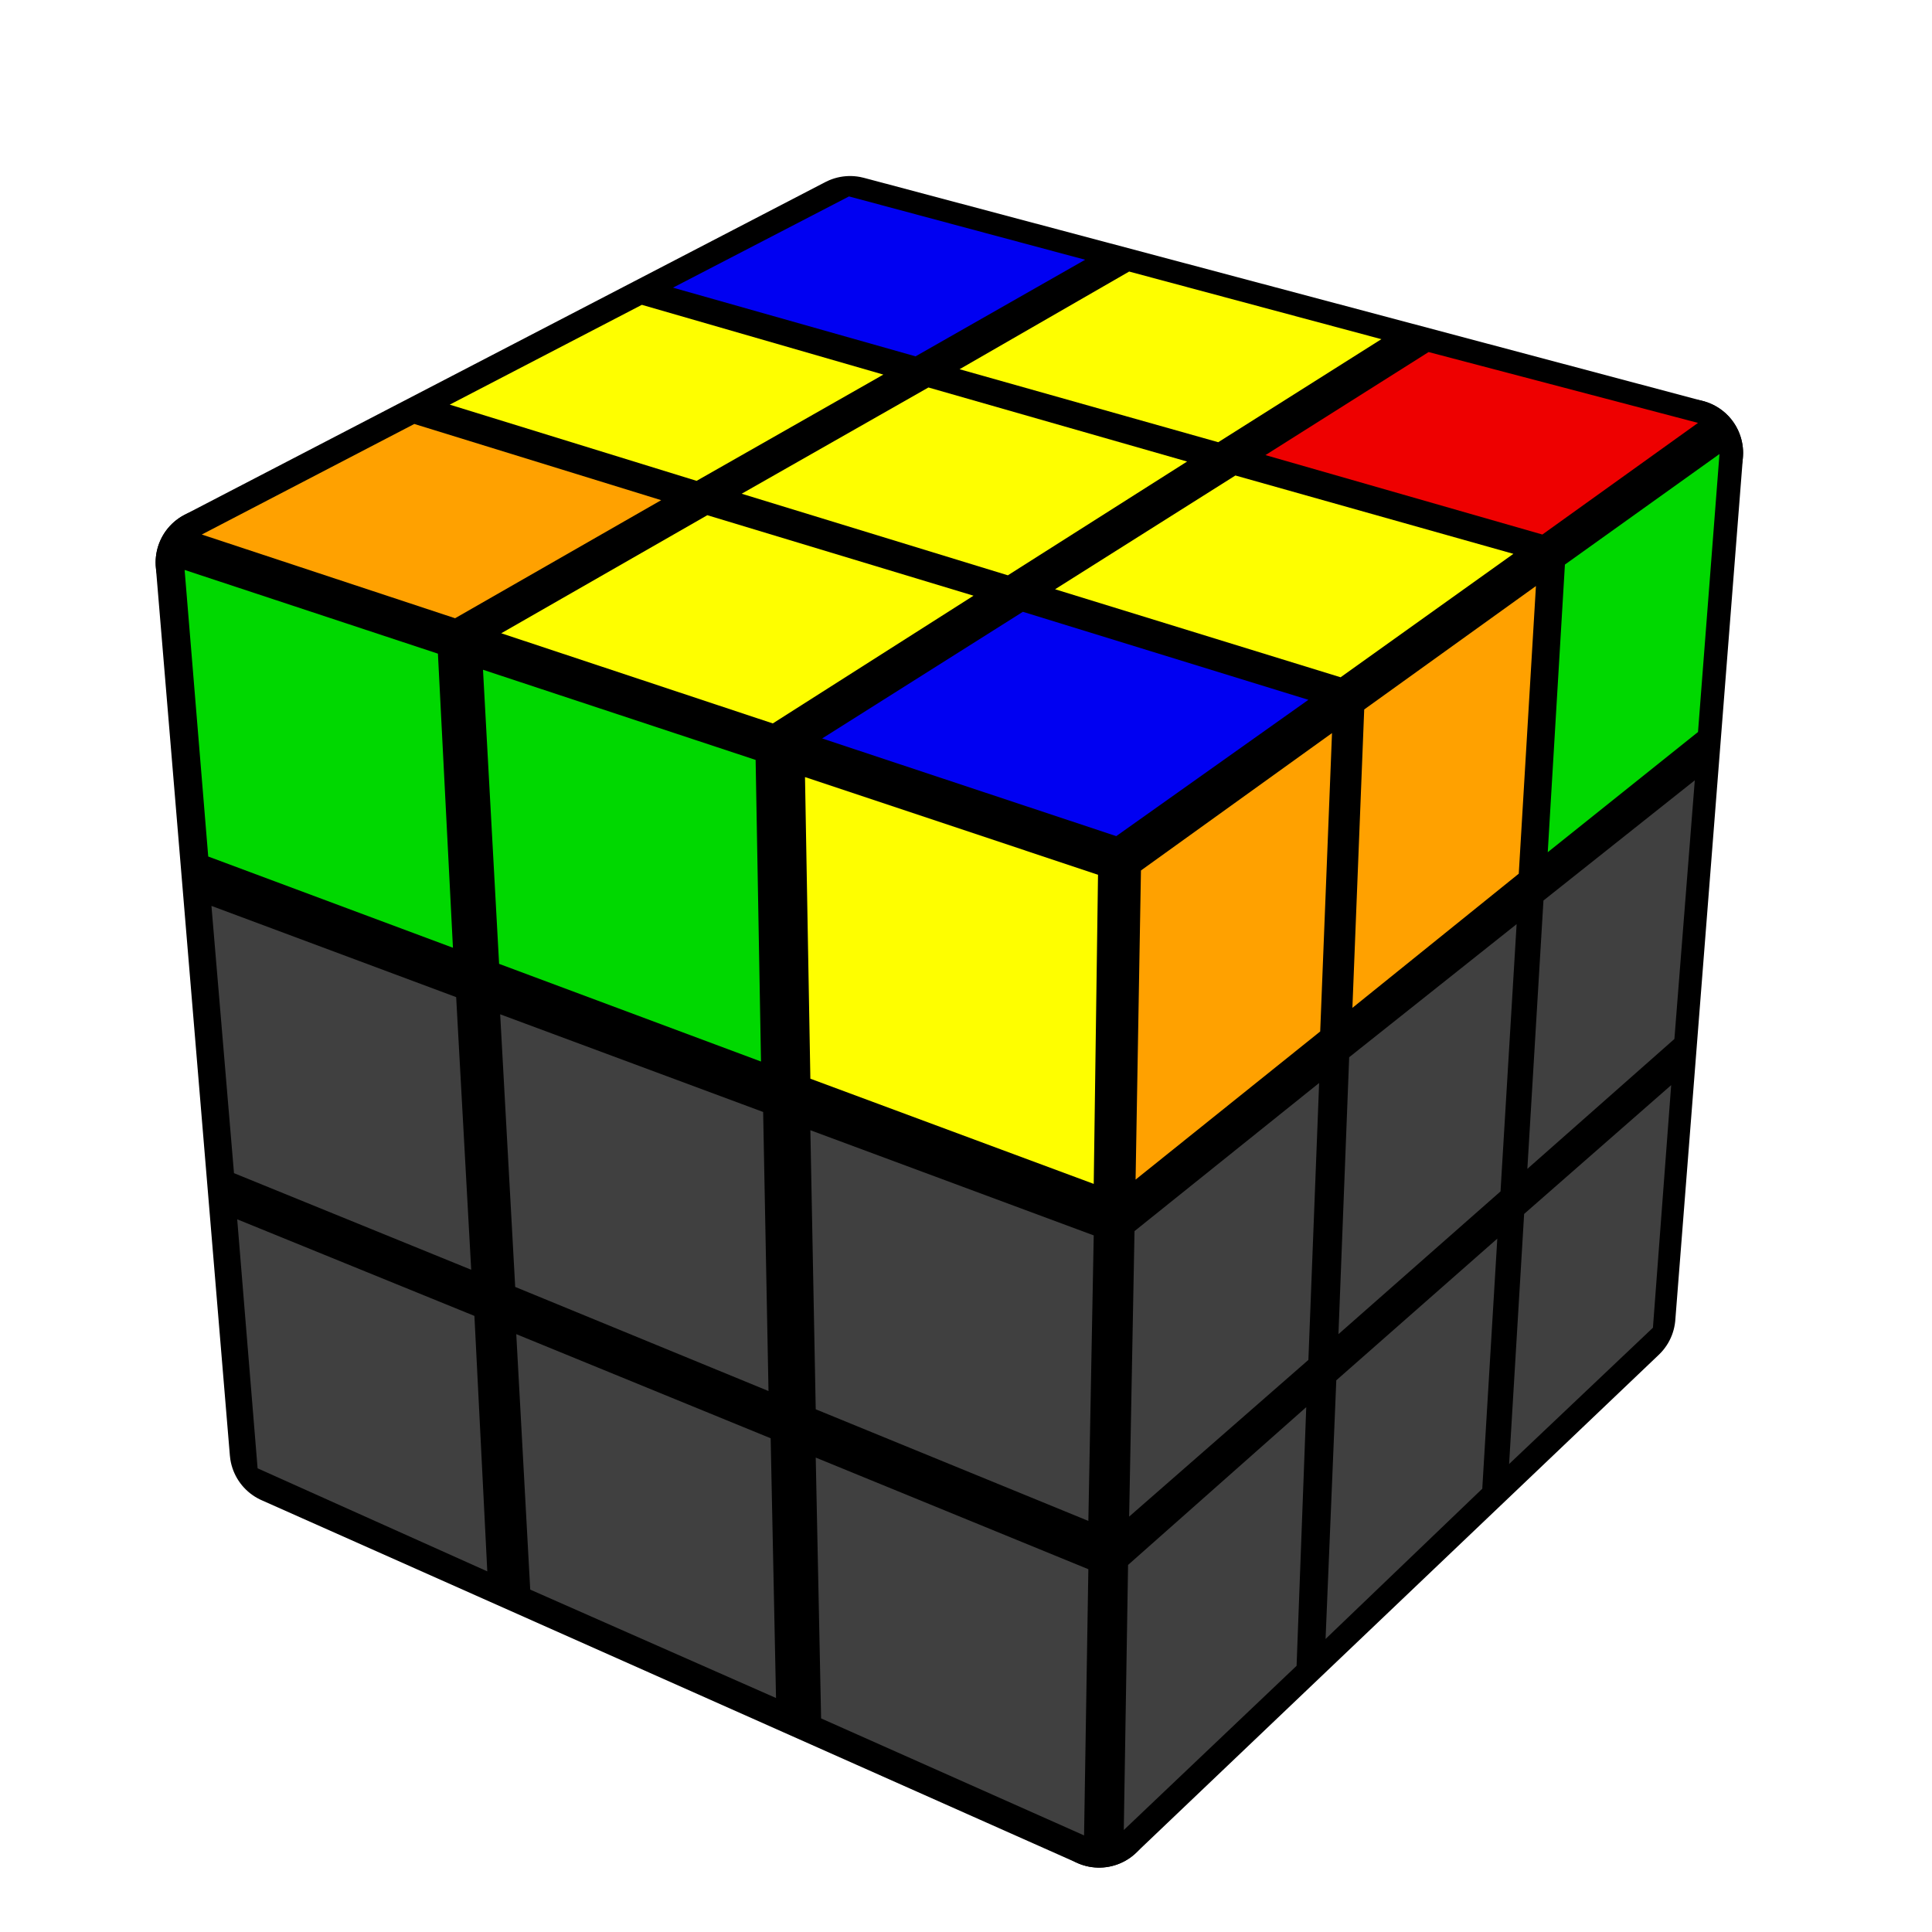
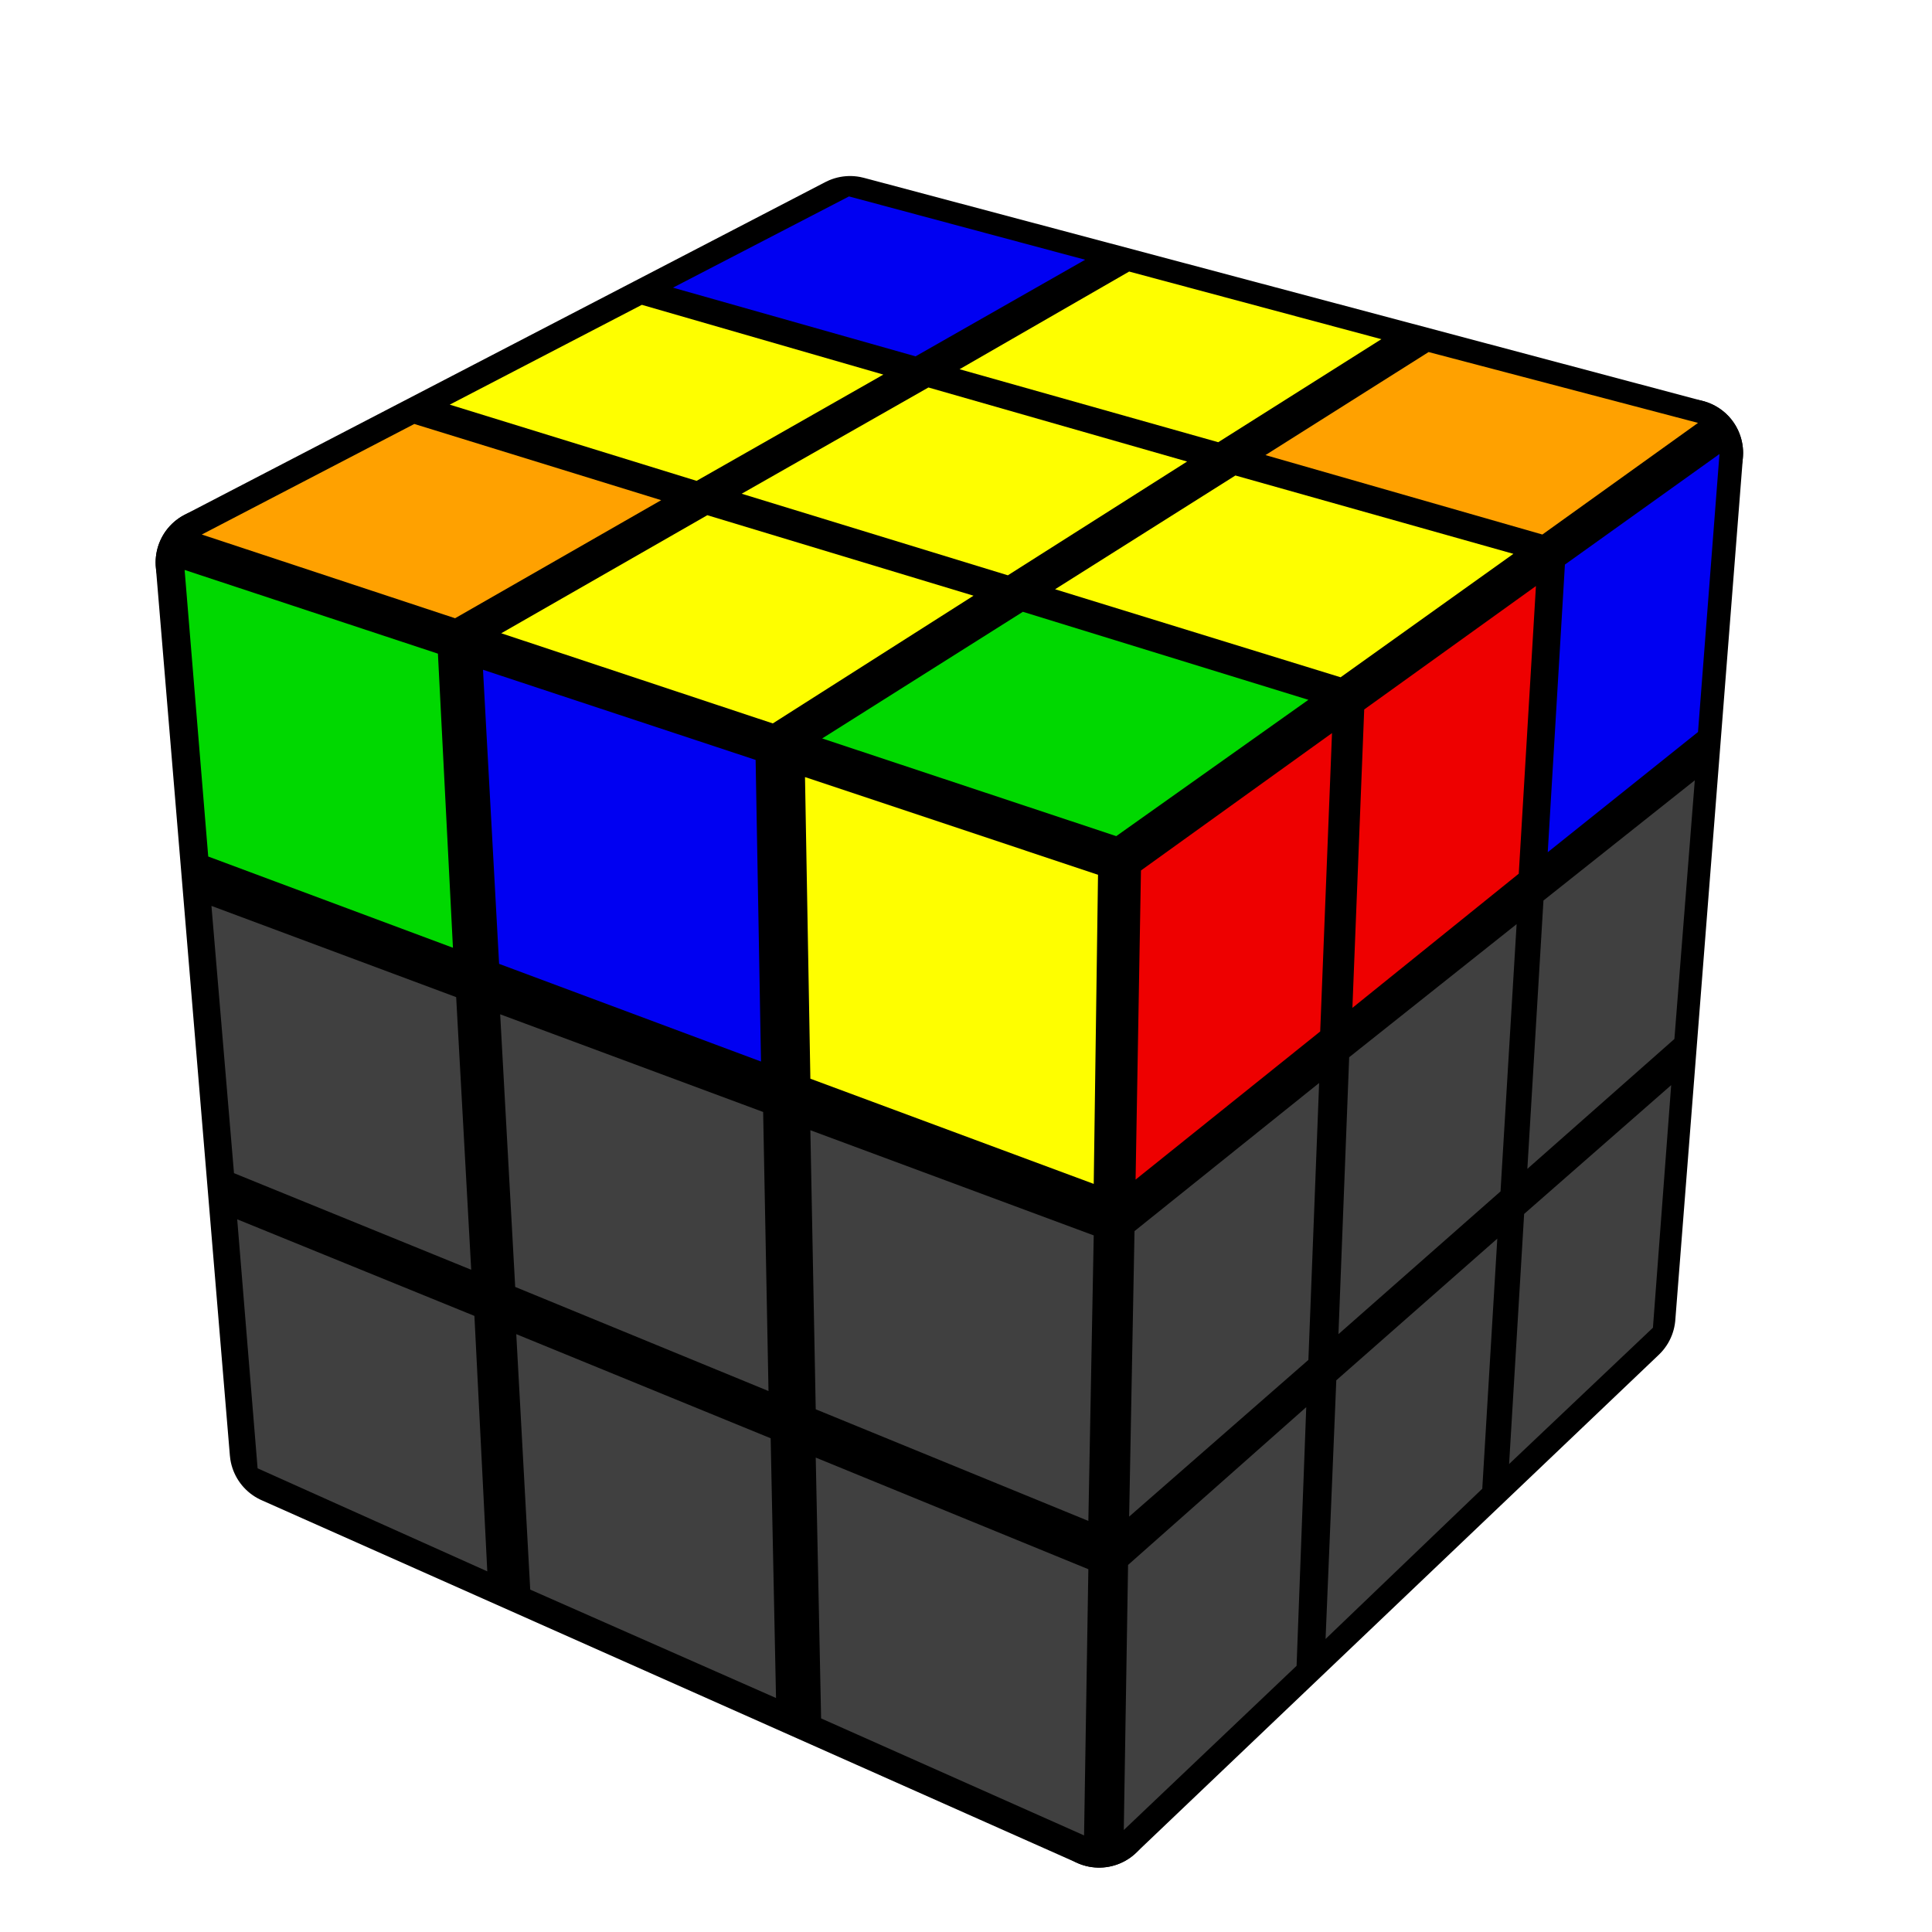
<svg xmlns="http://www.w3.org/2000/svg" version="1.1" width="200" height="200" viewBox="-0.9 -0.9 1.8 1.8">
  <g style="stroke-width:0.1;stroke-linejoin:round;opacity:1">
    <polygon fill="#000000" stroke="#000000" points="0.139,-0.096 0.674,-0.478 0.611,0.326 0.124,0.79" />
    <polygon fill="#000000" stroke="#000000" points="-0.108,-0.686 0.674,-0.478 0.139,-0.096 -0.705,-0.376" />
    <polygon fill="#000000" stroke="#000000" points="-0.705,-0.376 0.139,-0.096 0.124,0.79 -0.636,0.452" />
  </g>
  <g style="opacity:1;stroke-opacity:0.5;stroke-width:0;stroke-linejoin:round">
-     <polygon fill="#FFA100" stroke="#000000" points="0.163,-0.089 0.341,-0.217 0.33,0.061 0.158,0.199" />
-     <polygon fill="#FFA100" stroke="#000000" points="0.371,-0.239 0.531,-0.354 0.515,-0.086 0.36,0.039" />
-     <polygon fill="#00D800" stroke="#000000" points="0.558,-0.374 0.702,-0.477 0.682,-0.218 0.542,-0.106" />
+     <polygon fill="#EE0000" stroke="#000000" points="0.163,-0.089 0.341,-0.217 0.33,0.061 0.158,0.199" />
+     <polygon fill="#EE0000" stroke="#000000" points="0.371,-0.239 0.531,-0.354 0.515,-0.086 0.36,0.039" />
+     <polygon fill="#0000F2" stroke="#000000" points="0.558,-0.374 0.702,-0.477 0.682,-0.218 0.542,-0.106" />
    <polygon fill="#404040" stroke="#000000" points="0.157,0.247 0.329,0.109 0.319,0.367 0.152,0.513" />
    <polygon fill="#404040" stroke="#000000" points="0.357,0.085 0.513,-0.039 0.498,0.21 0.347,0.343" />
    <polygon fill="#404040" stroke="#000000" points="0.538,-0.061 0.679,-0.173 0.66,0.068 0.523,0.189" />
    <polygon fill="#404040" stroke="#000000" points="0.151,0.558 0.317,0.411 0.308,0.652 0.147,0.805" />
    <polygon fill="#404040" stroke="#000000" points="0.345,0.386 0.495,0.254 0.481,0.487 0.335,0.627" />
    <polygon fill="#404040" stroke="#000000" points="0.52,0.231 0.657,0.111 0.64,0.337 0.506,0.464" />
    <polygon fill="#0000F2" stroke="#000000" points="-0.109,-0.717 0.111,-0.658 -0.047,-0.568 -0.273,-0.632" />
    <polygon fill="#FEFE00" stroke="#000000" points="0.152,-0.647 0.387,-0.584 0.235,-0.488 -0.006,-0.556" />
-     <polygon fill="#EE0000" stroke="#000000" points="0.431,-0.572 0.682,-0.506 0.537,-0.402 0.279,-0.476" />
+     <polygon fill="#FFA100" stroke="#000000" points="0.431,-0.572 0.682,-0.506 0.537,-0.402 0.279,-0.476" />
    <polygon fill="#FEFE00" stroke="#000000" points="-0.302,-0.616 -0.077,-0.551 -0.251,-0.452 -0.481,-0.523" />
    <polygon fill="#FEFE00" stroke="#000000" points="-0.035,-0.539 0.206,-0.47 0.039,-0.364 -0.209,-0.44" />
    <polygon fill="#FEFE00" stroke="#000000" points="0.251,-0.457 0.51,-0.384 0.349,-0.269 0.083,-0.351" />
    <polygon fill="#FFA100" stroke="#000000" points="-0.514,-0.505 -0.284,-0.434 -0.476,-0.324 -0.712,-0.402" />
    <polygon fill="#FEFE00" stroke="#000000" points="-0.241,-0.42 0.007,-0.345 -0.18,-0.226 -0.433,-0.31" />
-     <polygon fill="#0000F2" stroke="#000000" points="0.053,-0.33 0.319,-0.248 0.14,-0.121 -0.134,-0.212" />
+     <polygon fill="#00D800" stroke="#000000" points="0.053,-0.33 0.319,-0.248 0.14,-0.121 -0.134,-0.212" />
    <polygon fill="#00D800" stroke="#000000" points="-0.728,-0.369 -0.492,-0.291 -0.478,-0.017 -0.706,-0.102" />
-     <polygon fill="#00D800" stroke="#000000" points="-0.45,-0.276 -0.196,-0.192 -0.191,0.089 -0.435,-0.002" />
+     <polygon fill="#0000F2" stroke="#000000" points="-0.45,-0.276 -0.196,-0.192 -0.191,0.089 -0.435,-0.002" />
    <polygon fill="#FEFE00" stroke="#000000" points="-0.15,-0.176 0.123,-0.085 0.119,0.203 -0.145,0.105" />
    <polygon fill="#404040" stroke="#000000" points="-0.703,-0.056 -0.475,0.029 -0.461,0.283 -0.682,0.193" />
    <polygon fill="#404040" stroke="#000000" points="-0.434,0.045 -0.189,0.136 -0.184,0.396 -0.42,0.299" />
    <polygon fill="#404040" stroke="#000000" points="-0.145,0.153 0.119,0.251 0.114,0.517 -0.14,0.413" />
    <polygon fill="#404040" stroke="#000000" points="-0.679,0.236 -0.458,0.326 -0.446,0.564 -0.66,0.468" />
    <polygon fill="#404040" stroke="#000000" points="-0.419,0.343 -0.182,0.44 -0.177,0.682 -0.406,0.581" />
    <polygon fill="#404040" stroke="#000000" points="-0.14,0.458 0.114,0.562 0.11,0.81 -0.135,0.701" />
  </g>
</svg>
